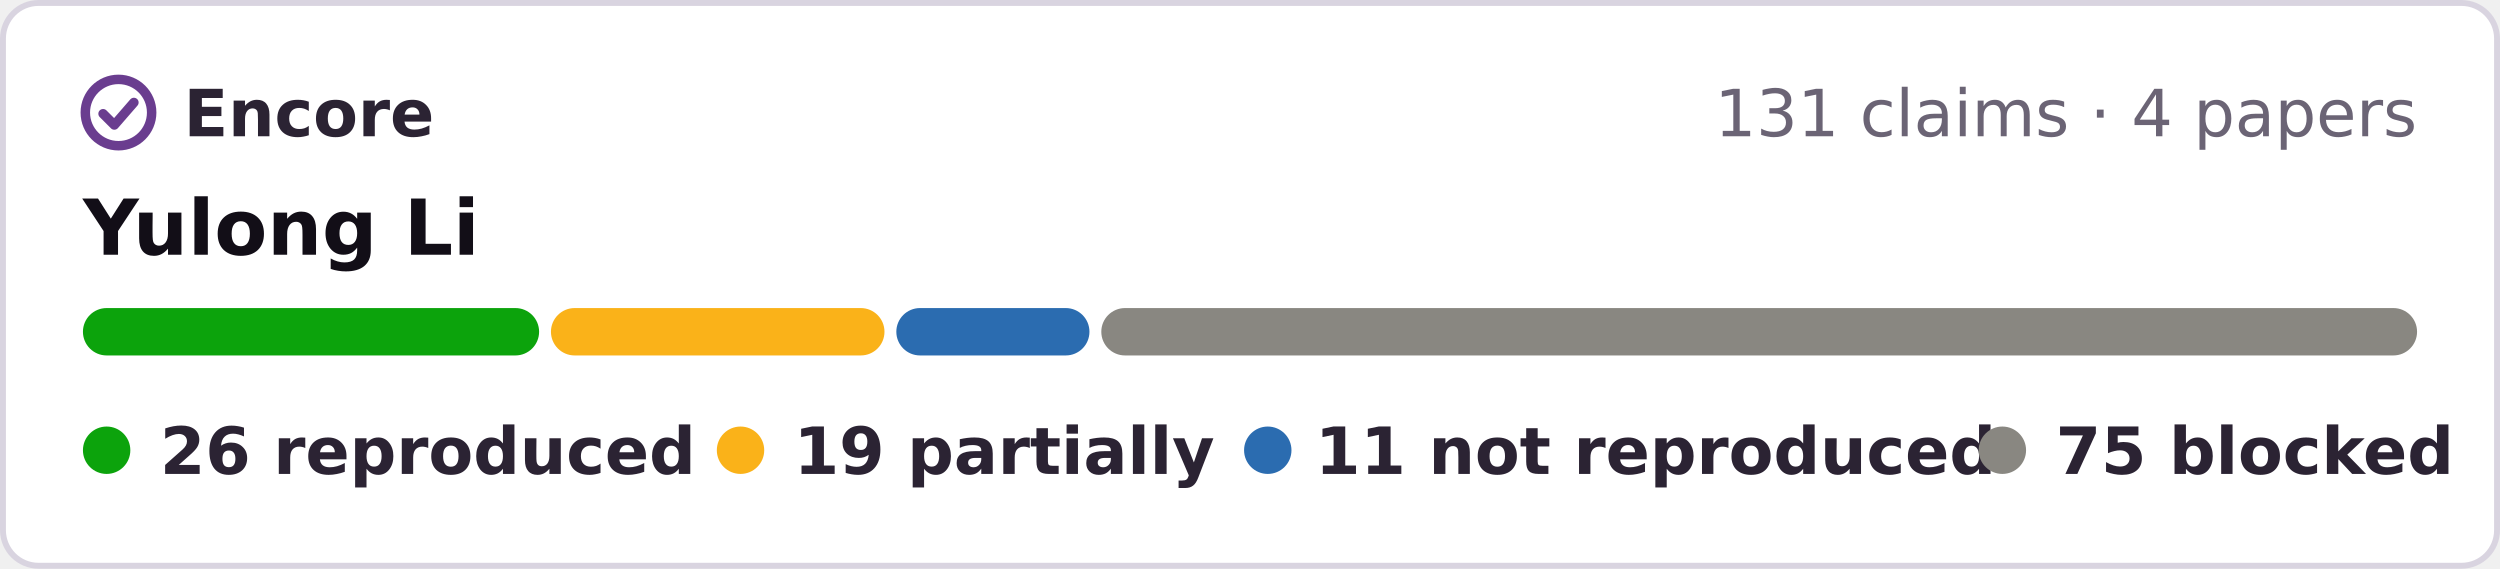
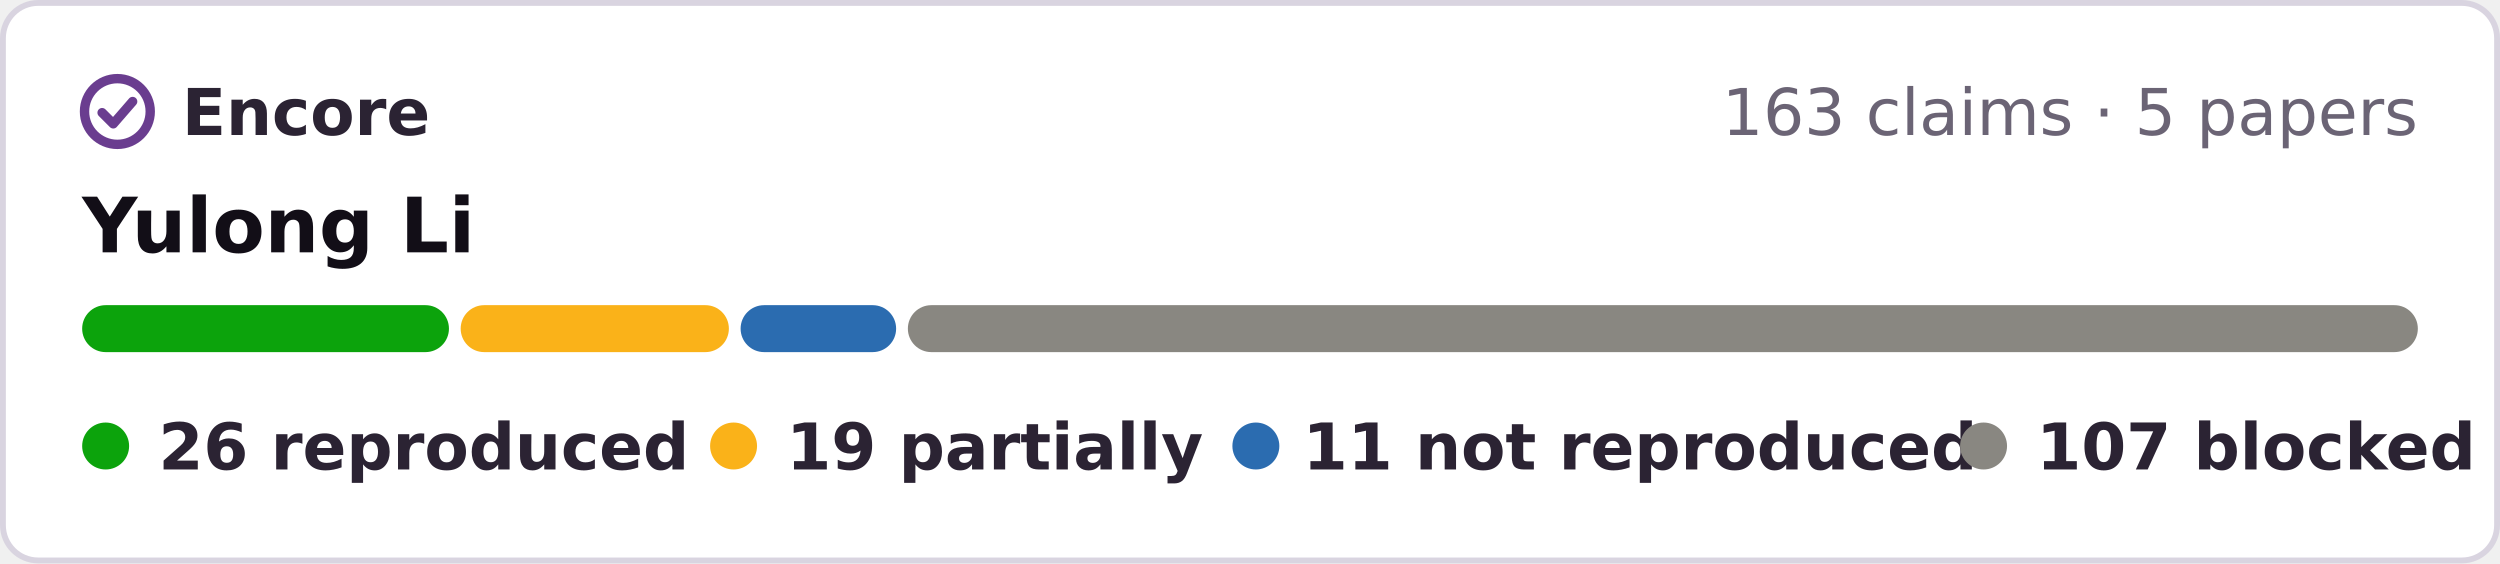
- <svg xmlns="http://www.w3.org/2000/svg" width="422" height="96" viewBox="0 0 422 96" role="img" aria-label="Encore: 26 reproduced, 19 partially reproduced, 11 not reproduced, 75 blocked, of 131 claims in 4 papers of Yulong Li">
-   <rect x=".5" y=".5" width="421" height="95" rx="6" fill="#fff" stroke="#d9d4e0" />
+ <svg xmlns="http://www.w3.org/2000/svg" width="426" height="96" viewBox="0 0 426 96" role="img" aria-label="Encore: 26 reproduced, 19 partially reproduced, 11 not reproduced, 107 blocked, of 163 claims in 5 papers of Yulong Li">
+   <rect x=".5" y=".5" width="425" height="95" rx="6" fill="#fff" stroke="#d9d4e0" />
  <g fill="none" stroke="#6a3d8f" stroke-width="1.6" stroke-linecap="round" stroke-linejoin="round">
    <circle cx="20" cy="19" r="5.6" />
    <path d="M17.4 19.2l1.9 1.9 3.3-3.8" />
  </g>
  <g font-family="Verdana,DejaVu Sans,Geneva,sans-serif" font-size="11">
    <text x="31" y="23" font-weight="bold" fill="#2b2333" textLength="39">Encore</text>
-     <text x="408" y="23" text-anchor="end" fill="#6b6475">131 claims · 4 papers</text>
+     <text x="412" y="23" text-anchor="end" fill="#6b6475">163 claims · 5 papers</text>
    <text x="14" y="43" font-size="13" font-weight="bold" fill="#120e17">Yulong Li</text>
-     <rect x="14.0" y="52" width="77.0" height="8" rx="4" fill="#0ca30c" />
-     <rect x="93.0" y="52" width="56.3" height="8" rx="4" fill="#fab219" />
-     <rect x="151.3" y="52" width="32.6" height="8" rx="4" fill="#2b6cb0" />
-     <rect x="185.9" y="52" width="222.1" height="8" rx="4" fill="#898781" />
+     <rect x="14.0" y="52" width="62.5" height="8" rx="4" fill="#0ca30c" />
+     <rect x="78.5" y="52" width="45.7" height="8" rx="4" fill="#fab219" />
+     <rect x="126.2" y="52" width="26.5" height="8" rx="4" fill="#2b6cb0" />
+     <rect x="154.7" y="52" width="257.3" height="8" rx="4" fill="#898781" />
    <g font-weight="bold" fill="#2b2333">
      <circle cx="18" cy="76" r="4" fill="#0ca30c" />
      <text x="27" y="80" textLength="80">26 reproduced</text>
      <circle cx="125" cy="76" r="4" fill="#fab219" />
      <text x="134" y="80" textLength="62">19 partially</text>
      <circle cx="214" cy="76" r="4" fill="#2b6cb0" />
      <text x="222" y="80" textLength="97">11 not reproduced</text>
      <circle cx="338" cy="76" r="4" fill="#898781" />
-       <text x="347" y="80" textLength="61">75 blocked</text>
+       <text x="347" y="80" textLength="65">107 blocked</text>
    </g>
  </g>
</svg>
